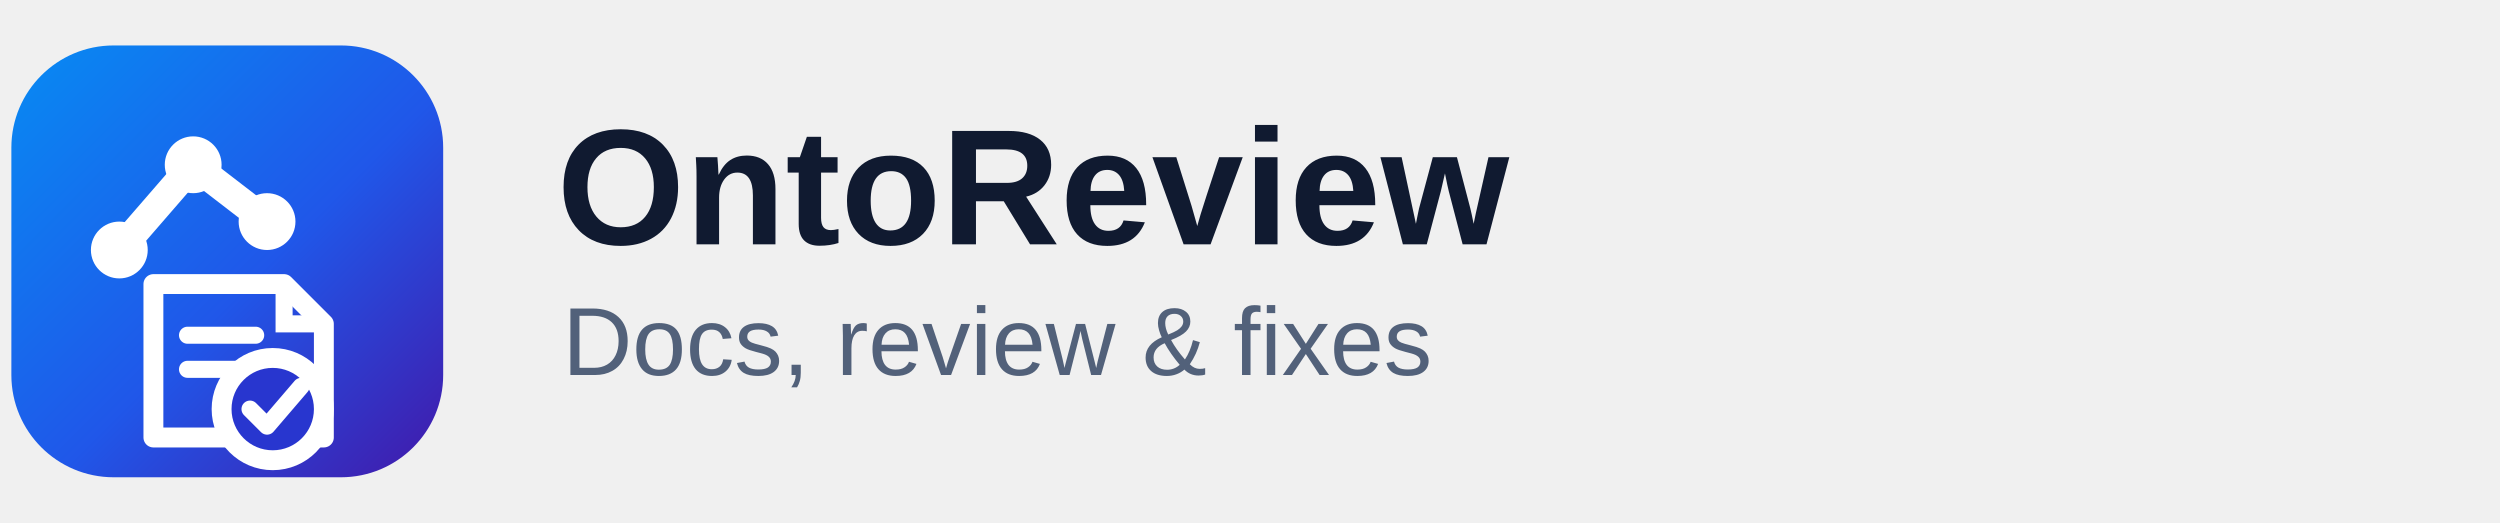
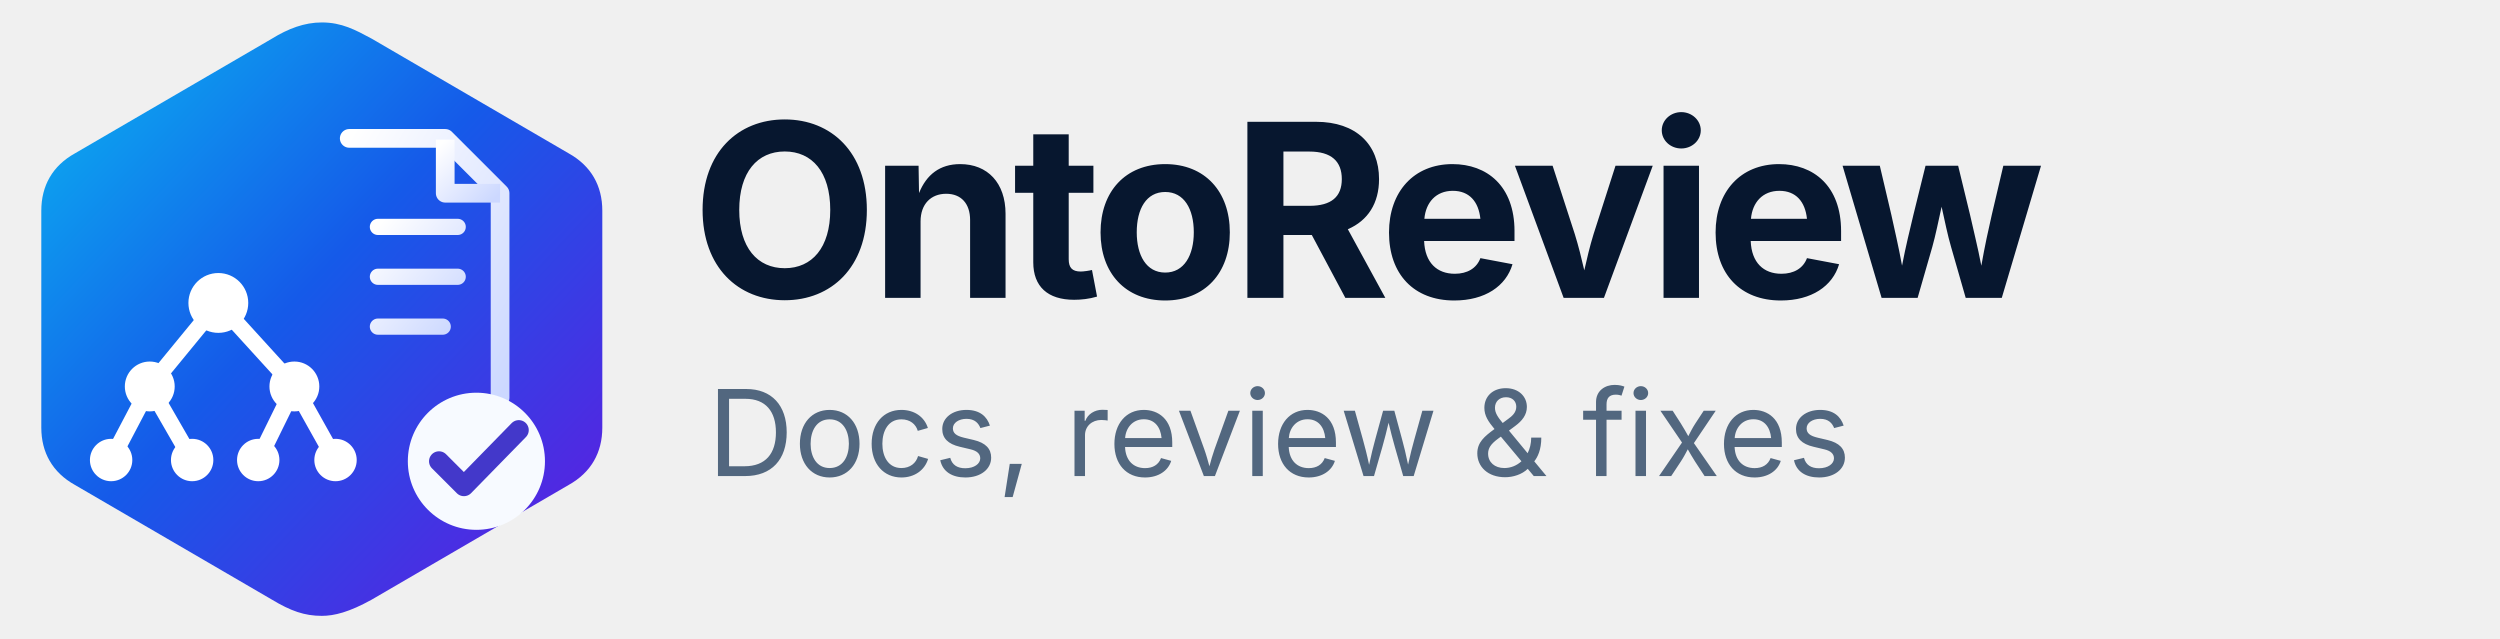
- <svg xmlns="http://www.w3.org/2000/svg" width="440" height="92" viewBox="0 0 440 92">
-   <svg x="0" y="6" width="80" height="80" viewBox="0 0 80 80">
-     <defs>
-       <linearGradient id="g" x1="0" y1="0" x2="1" y2="1">
-         <stop stop-color="#078bf3" />
-         <stop offset=".55" stop-color="#2057e9" />
-         <stop offset="1" stop-color="#4218a9" />
-       </linearGradient>
-     </defs>
-     <rect x="2" y="2" width="76" height="76" rx="18" fill="url(#g)" />
-     <path d="M21 38 L34 23 L47 33" fill="none" stroke="white" stroke-width="5" stroke-linecap="round" />
-     <circle cx="21" cy="38" r="5" fill="white" />
-     <circle cx="34" cy="23" r="5" fill="white" />
-     <circle cx="47" cy="33" r="5" fill="white" />
-     <path d="M27 44h23l7 7v20H27z" fill="none" stroke="white" stroke-width="3.5" stroke-linejoin="round" />
-     <path d="M50 44v7h7M33 53h12M33 59h9" fill="none" stroke="white" stroke-width="3" stroke-linecap="round" />
-     <circle cx="48" cy="66" r="9" fill="#2836cf" stroke="white" stroke-width="3.5" />
-     <path d="m44 66 3 3 6-7" fill="none" stroke="white" stroke-width="3" stroke-linecap="round" stroke-linejoin="round" />
-   </svg>
-   <text x="98" y="43" fill="#101a30" font-family="Arial,Helvetica,sans-serif" font-size="29" font-weight="700">OntoReview</text>
-   <text x="99" y="66" fill="#52617a" font-family="Arial,Helvetica,sans-serif" font-size="17">Docs, review &amp; fixes</text>
+ <svg xmlns="http://www.w3.org/2000/svg" viewBox="0 0 940 240">
+   <defs>
+     <linearGradient id="bg" x1="0" y1="0" x2="1" y2="1">
+       <stop offset="0" stop-color="#09B8F1" />
+       <stop offset="0.46" stop-color="#155AE9" />
+       <stop offset="1" stop-color="#6517DF" />
+     </linearGradient>
+     <linearGradient id="line" x1="0" y1="0" x2="1" y2="1">
+       <stop stop-color="#FFFFFF" />
+       <stop offset="1" stop-color="#CCD8FF" />
+     </linearGradient>
+   </defs>
+   <g transform="translate(1 0) scale(.46875)">
+     <path d="M256 18 C272 18 283 24 296 31 L454 123 C472 133 481 149 481 169 L481 343 C481 363 472 379 454 389 L296 481 C278 491 266 494 256 494 C242 494 231 490 216 481 L58 389 C40 379 31 363 31 343 L31 169 C31 149 40 133 58 123 L216 31 C229 23 242 18 256 18 Z" fill="url(#bg)" />
+     <path d="M278 111 H355 L399 155 V319" fill="none" stroke="url(#line)" stroke-width="15" stroke-linecap="round" stroke-linejoin="round" />
+     <path d="M355 112 V155 H399" fill="none" stroke="url(#line)" stroke-width="15" stroke-linejoin="round" />
+     <path d="M301 182 H365 M301 222 H365 M301 262 H353" stroke="url(#line)" stroke-width="13" stroke-linecap="round" />
+     <g stroke="#FFFFFF" stroke-linecap="round" stroke-linejoin="round" stroke-width="13" fill="none">
+       <path d="M173 243 L118 310 M173 243 L234 310 M118 310 L87 369 M118 310 L152 369 M234 310 L205 369 M234 310 L267 369" />
+     </g>
+     <g fill="#FFFFFF">
+       <circle cx="173" cy="243" r="24" />
+       <circle cx="118" cy="310" r="20" />
+       <circle cx="234" cy="310" r="20" />
+       <circle cx="87" cy="369" r="17" />
+       <circle cx="152" cy="369" r="17" />
+       <circle cx="205" cy="369" r="17" />
+       <circle cx="267" cy="369" r="17" />
+     </g>
+     <circle cx="380" cy="370" r="55" fill="#F7FAFF" />
+     <path d="M350 370 L370 390 L414 345" fill="none" stroke="#4338CA" stroke-width="16" stroke-linecap="round" stroke-linejoin="round" />
+   </g>
+   <text x="260" y="112" font-family="Inter,Arial,Helvetica,sans-serif" font-size="91" font-weight="750" letter-spacing="-3" fill="#07172F">OntoReview</text>
+   <text x="266" y="179" font-family="Inter,Arial,Helvetica,sans-serif" font-size="45" fill="#52677F">Docs, review &amp; fixes</text>
</svg>
